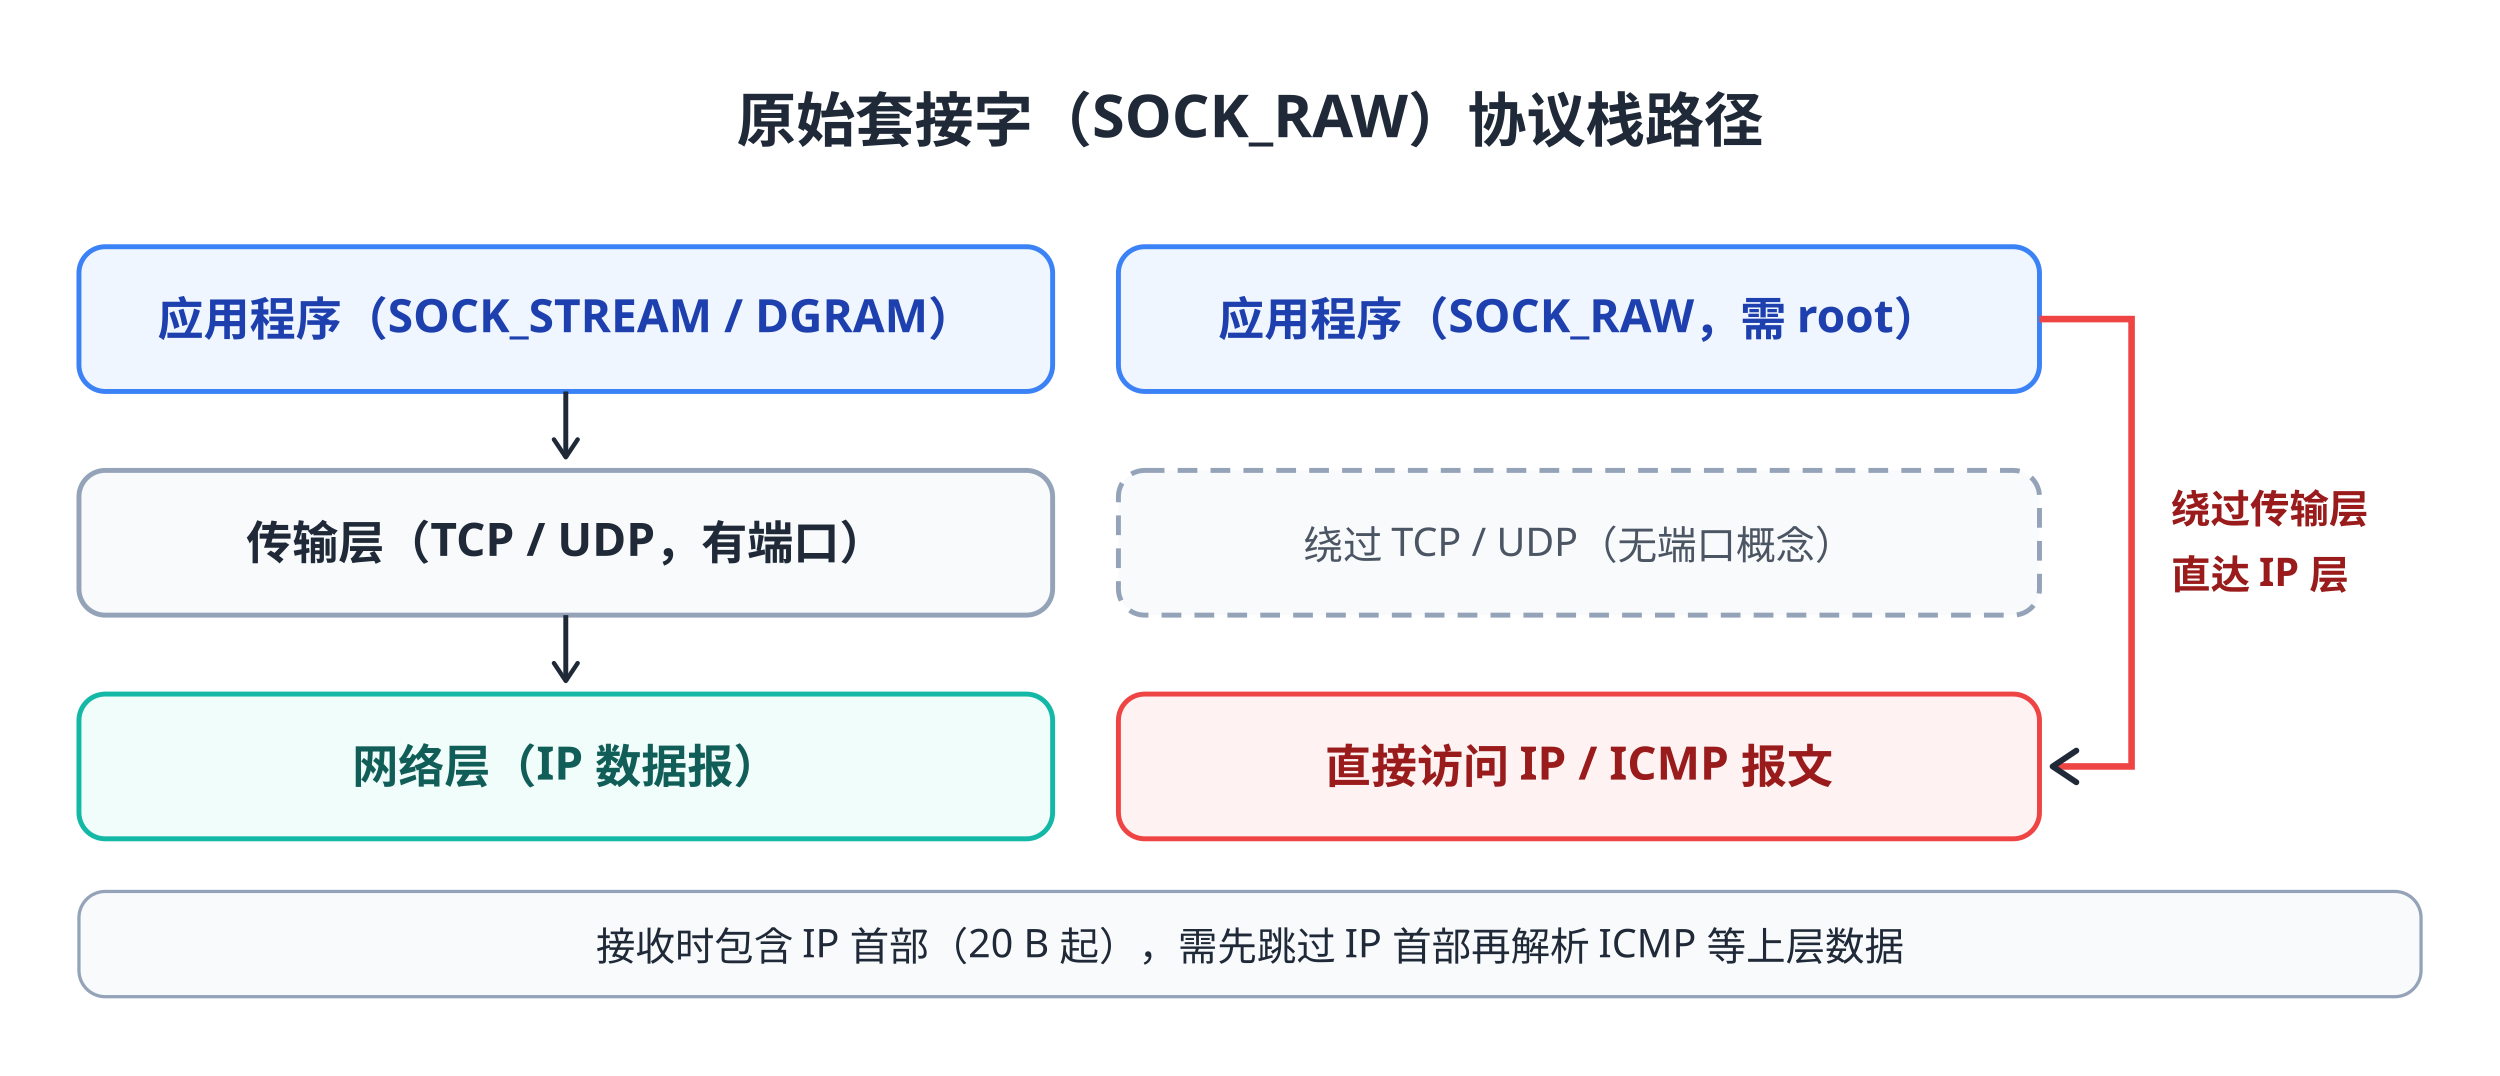
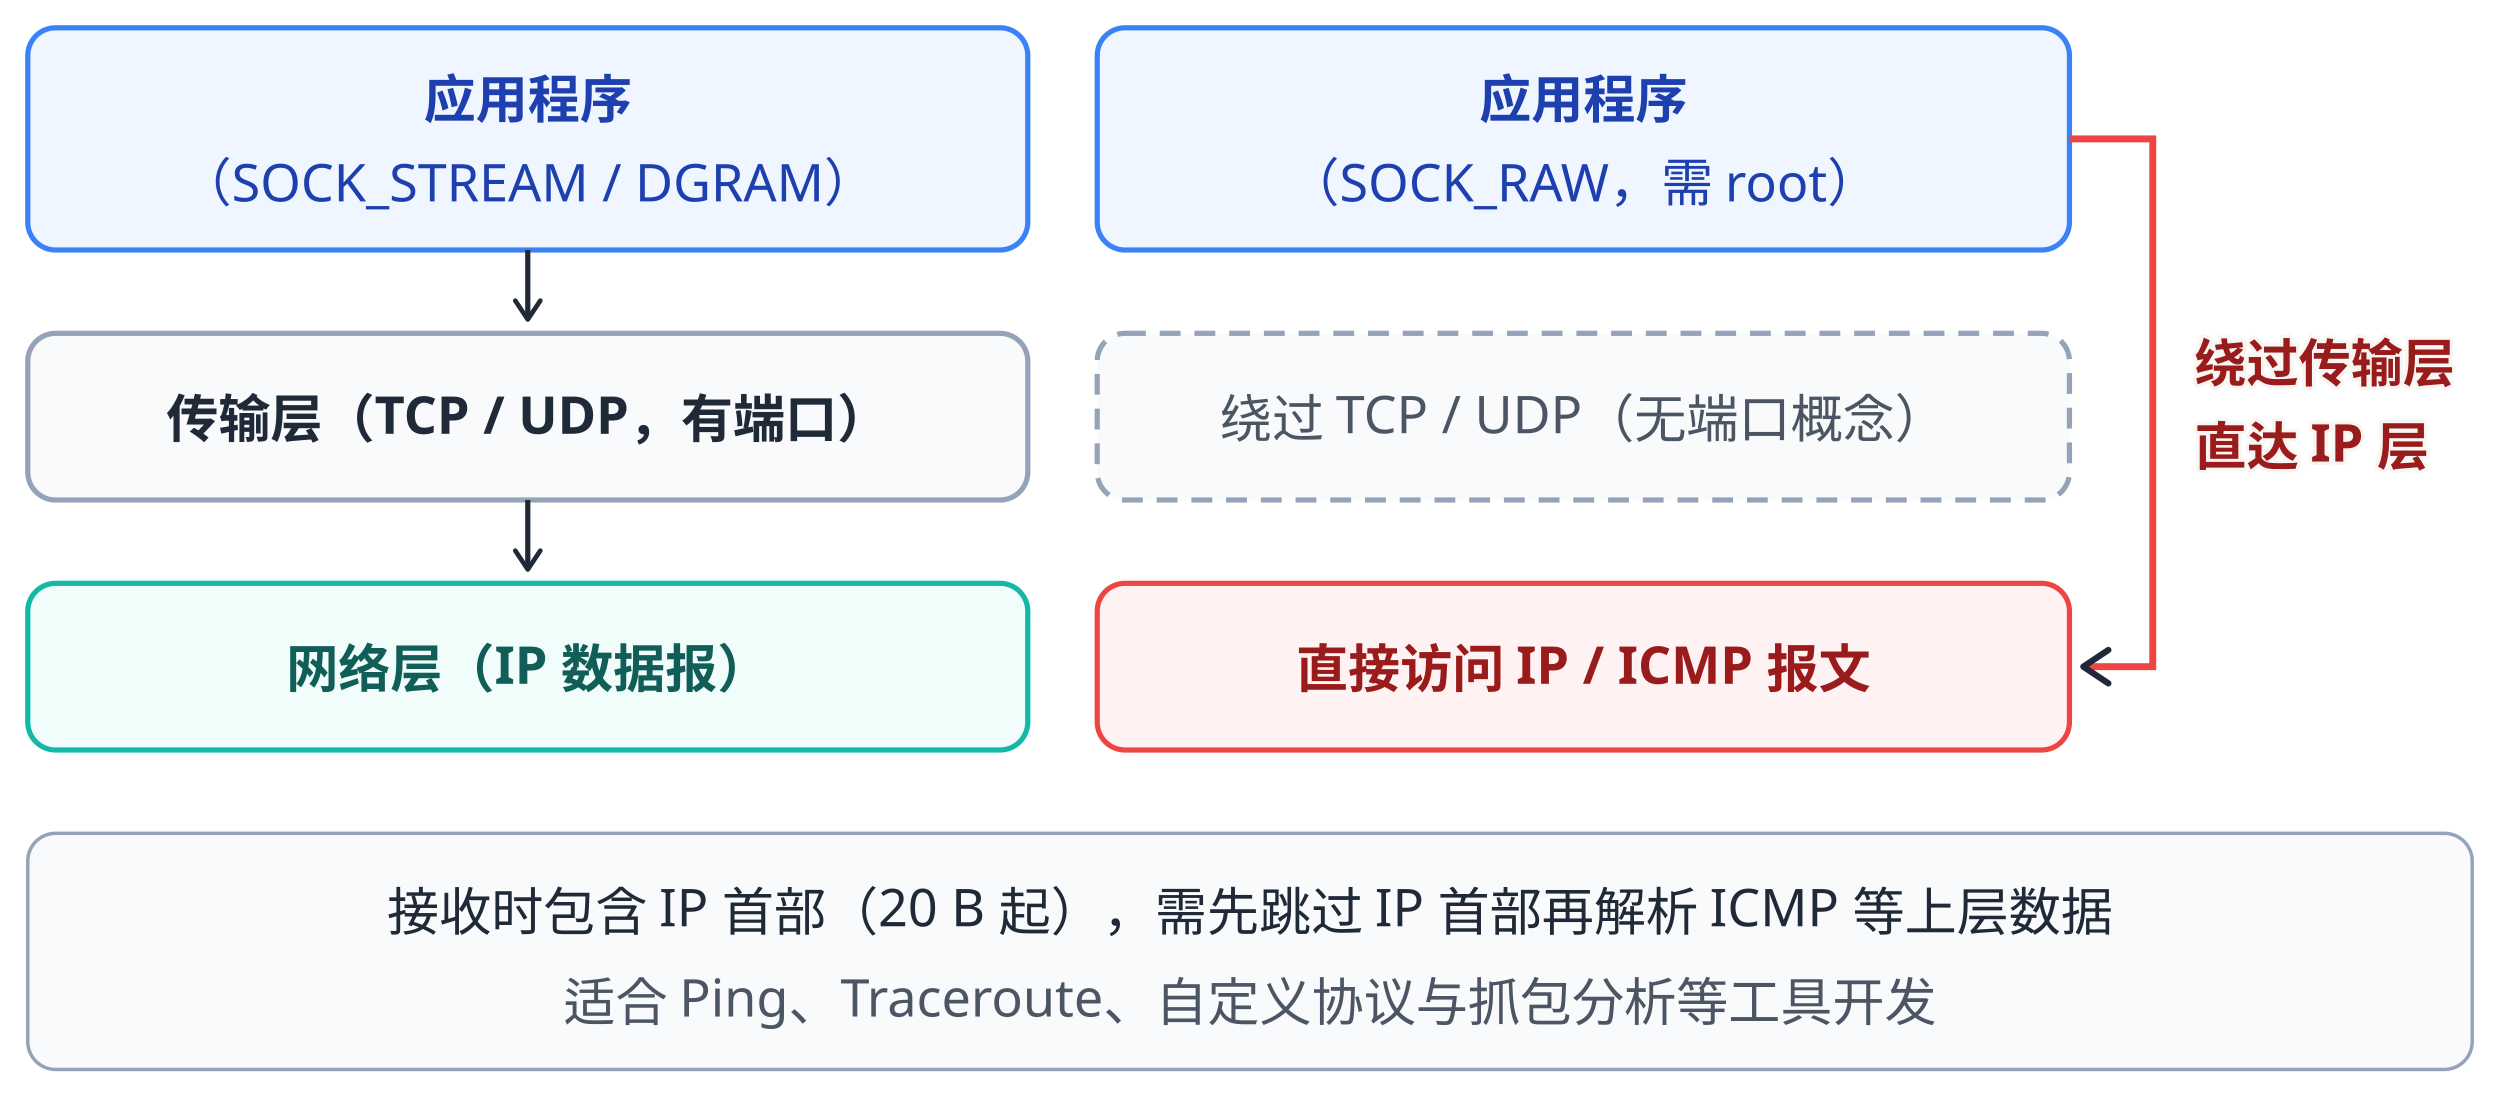
- <svg xmlns="http://www.w3.org/2000/svg" viewBox="0 1 760 327" width="760" height="327" role="img">
+ <svg xmlns="http://www.w3.org/2000/svg" viewBox="0 0 720 316" width="720" height="316" role="img">
  <defs>
    <marker id="socket-raw-arrow" viewBox="0 0 10 10" refX="8" refY="5" markerWidth="6" markerHeight="6" orient="auto">
      <path d="M2 1L8 5L2 9" fill="none" stroke="#1f2937" stroke-width="1.5" stroke-linecap="round" stroke-linejoin="round" />
    </marker>
  </defs>
  <g font-family="'PingFang SC','Noto Sans SC','Microsoft YaHei',system-ui,sans-serif">
-     <text x="380" y="44" text-anchor="middle" font-size="18" font-weight="600" fill="#1f2937">原始套接字（SOCK_RAW）协议栈路径</text>
-     <rect x="24" y="76" width="296" height="44" rx="8" fill="#eff6ff" stroke="#3b82f6" stroke-width="1.5" />
-     <text x="172" y="103" text-anchor="middle" font-size="14" font-weight="600" fill="#1e40af">应用程序（SOCK_STREAM / DGRAM）</text>
-     <rect x="24" y="144" width="296" height="44" rx="8" fill="#f8fafc" stroke="#94a3b8" stroke-width="1.5" />
-     <text x="172" y="171" text-anchor="middle" font-size="14" font-weight="600" fill="#1f2937">传输层（TCP / UDP，有端口）</text>
-     <rect x="24" y="212" width="296" height="44" rx="8" fill="#f0fdfa" stroke="#14b8a6" stroke-width="1.5" />
-     <text x="172" y="239" text-anchor="middle" font-size="14" font-weight="600" fill="#115e59">网络层（IP 数据报）</text>
-     <line x1="172" y1="120" x2="172" y2="140" stroke="#1f2937" stroke-width="1.5" marker-end="url(#socket-raw-arrow)" />
-     <line x1="172" y1="188" x2="172" y2="208" stroke="#1f2937" stroke-width="1.5" marker-end="url(#socket-raw-arrow)" />
-     <rect x="340" y="76" width="280" height="44" rx="8" fill="#eff6ff" stroke="#3b82f6" stroke-width="1.5" />
-     <text x="480" y="103" text-anchor="middle" font-size="14" font-weight="600" fill="#1e40af">应用程序（SOCK_RAW，需 root）</text>
-     <rect x="340" y="144" width="280" height="44" rx="8" fill="#f8fafc" stroke="#94a3b8" stroke-width="1.5" stroke-dasharray="6 4" />
-     <text x="480" y="171" text-anchor="middle" font-size="12" font-weight="400" fill="#4b5563">绕过 TCP / UDP（无端口概念）</text>
-     <rect x="340" y="212" width="280" height="44" rx="8" fill="#fef2f2" stroke="#ef4444" stroke-width="1.5" />
-     <text x="480" y="239" text-anchor="middle" font-size="14" font-weight="600" fill="#991b1b">直接访问 IP / ICMP 报文</text>
-     <path d="M620 98 H648 V234 H624" fill="none" stroke="#ef4444" stroke-width="2" marker-end="url(#socket-raw-arrow)" />
-     <text x="660" y="160" text-anchor="start" font-size="12" font-weight="600" fill="#991b1b">绕过传输层</text>
-     <text x="660" y="180" text-anchor="start" font-size="12" font-weight="600" fill="#991b1b">直达 IP 层</text>
-     <rect x="24" y="272" width="712" height="32" rx="8" fill="#f8fafc" stroke="#94a3b8" stroke-width="1" data-role="note" />
-     <text x="380" y="293" text-anchor="middle" font-size="12" font-weight="400" fill="#1f2937">接收时包含 IP 首部（20 B 起），需先跳过 IP 首部再解析 ICMP 等上层数据</text>
+     <rect x="8" y="8" width="288" height="64" rx="8" fill="#eff6ff" stroke="#3b82f6" stroke-width="1.5" />
+     <text x="152" y="34" text-anchor="middle" font-size="15" font-weight="600" fill="#1e40af">应用程序</text>
+     <text x="152" y="58" text-anchor="middle" font-size="15" font-weight="400" fill="#1e40af">（SOCK_STREAM / DGRAM）</text>
+     <rect x="8" y="96" width="288" height="48" rx="8" fill="#f8fafc" stroke="#94a3b8" stroke-width="1.5" />
+     <text x="152" y="126" text-anchor="middle" font-size="15" font-weight="600" fill="#1f2937">传输层（TCP / UDP，有端口）</text>
+     <rect x="8" y="168" width="288" height="48" rx="8" fill="#f0fdfa" stroke="#14b8a6" stroke-width="1.5" />
+     <text x="152" y="198" text-anchor="middle" font-size="15" font-weight="600" fill="#115e59">网络层（IP 数据报）</text>
+     <line x1="152" y1="72" x2="152" y2="92" stroke="#1f2937" stroke-width="1.5" marker-end="url(#socket-raw-arrow)" />
+     <line x1="152" y1="144" x2="152" y2="164" stroke="#1f2937" stroke-width="1.5" marker-end="url(#socket-raw-arrow)" />
+     <rect x="316" y="8" width="280" height="64" rx="8" fill="#eff6ff" stroke="#3b82f6" stroke-width="1.5" />
+     <text x="456" y="34" text-anchor="middle" font-size="15" font-weight="600" fill="#1e40af">应用程序</text>
+     <text x="456" y="58" text-anchor="middle" font-size="15" font-weight="400" fill="#1e40af">（SOCK_RAW，需 root）</text>
+     <rect x="316" y="96" width="280" height="48" rx="8" fill="#f8fafc" stroke="#94a3b8" stroke-width="1.5" stroke-dasharray="6 4" />
+     <text x="456" y="126" text-anchor="middle" font-size="15" font-weight="400" fill="#4b5563">绕过 TCP / UDP（无端口概念）</text>
+     <rect x="316" y="168" width="280" height="48" rx="8" fill="#fef2f2" stroke="#ef4444" stroke-width="1.5" />
+     <text x="456" y="198" text-anchor="middle" font-size="15" font-weight="600" fill="#991b1b">直接访问 IP / ICMP 报文</text>
+     <path d="M596 40 H620 V192 H600" fill="none" stroke="#ef4444" stroke-width="2" marker-end="url(#socket-raw-arrow)" />
+     <text x="632" y="110" text-anchor="start" font-size="15" font-weight="600" fill="#991b1b" paint-order="stroke" stroke="#f7f6f2" stroke-width="2" stroke-linejoin="round">绕过传输层</text>
+     <text x="632" y="134" text-anchor="start" font-size="15" font-weight="600" fill="#991b1b" paint-order="stroke" stroke="#f7f6f2" stroke-width="2" stroke-linejoin="round">直达 IP 层</text>
+     <rect x="8" y="240" width="704" height="68" rx="8" fill="#f8fafc" stroke="#94a3b8" stroke-width="1" data-role="note" />
+     <text x="360" y="268" text-anchor="middle" font-size="15" font-weight="400" fill="#1f2937">接收时包含 IP 首部（20 B 起），需先跳过 IP 首部再解析 ICMP 等上层数据</text>
+     <text x="360" y="294" text-anchor="middle" font-size="15" font-weight="400" fill="#4b5563">适合 Ping、Traceroute、自定义协议与抓包分析等工具开发</text>
  </g>
</svg>
